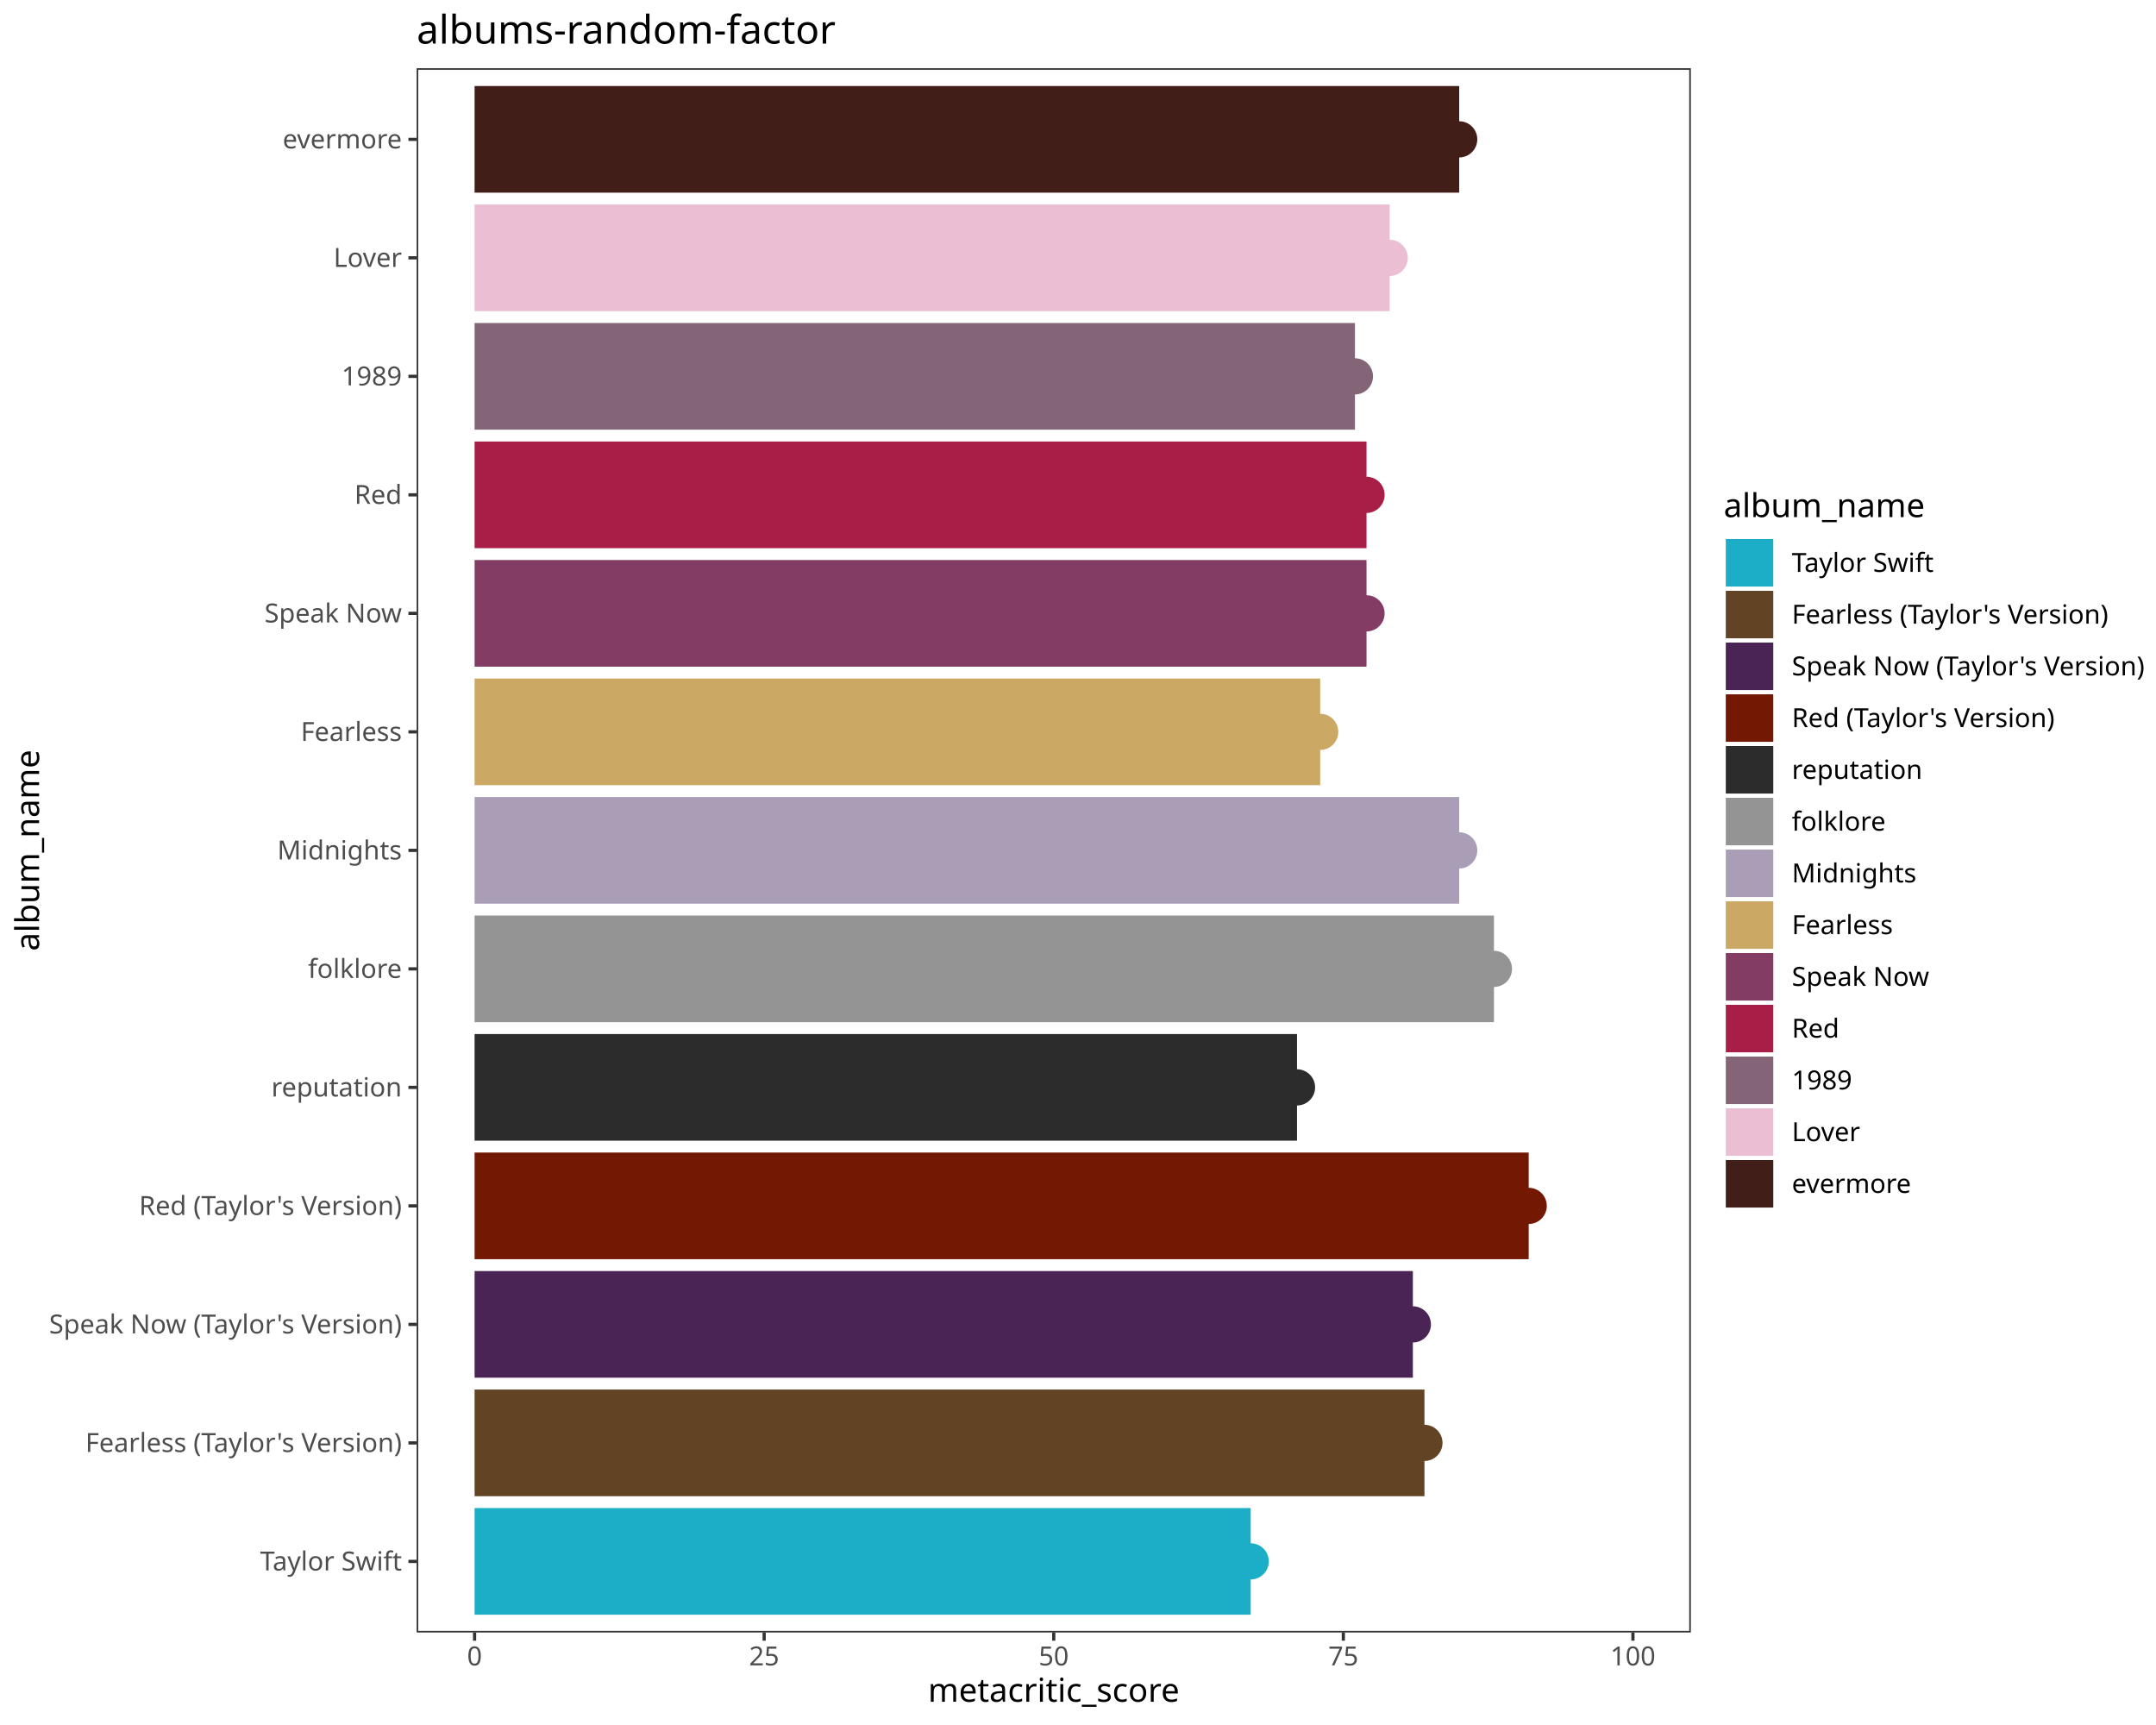
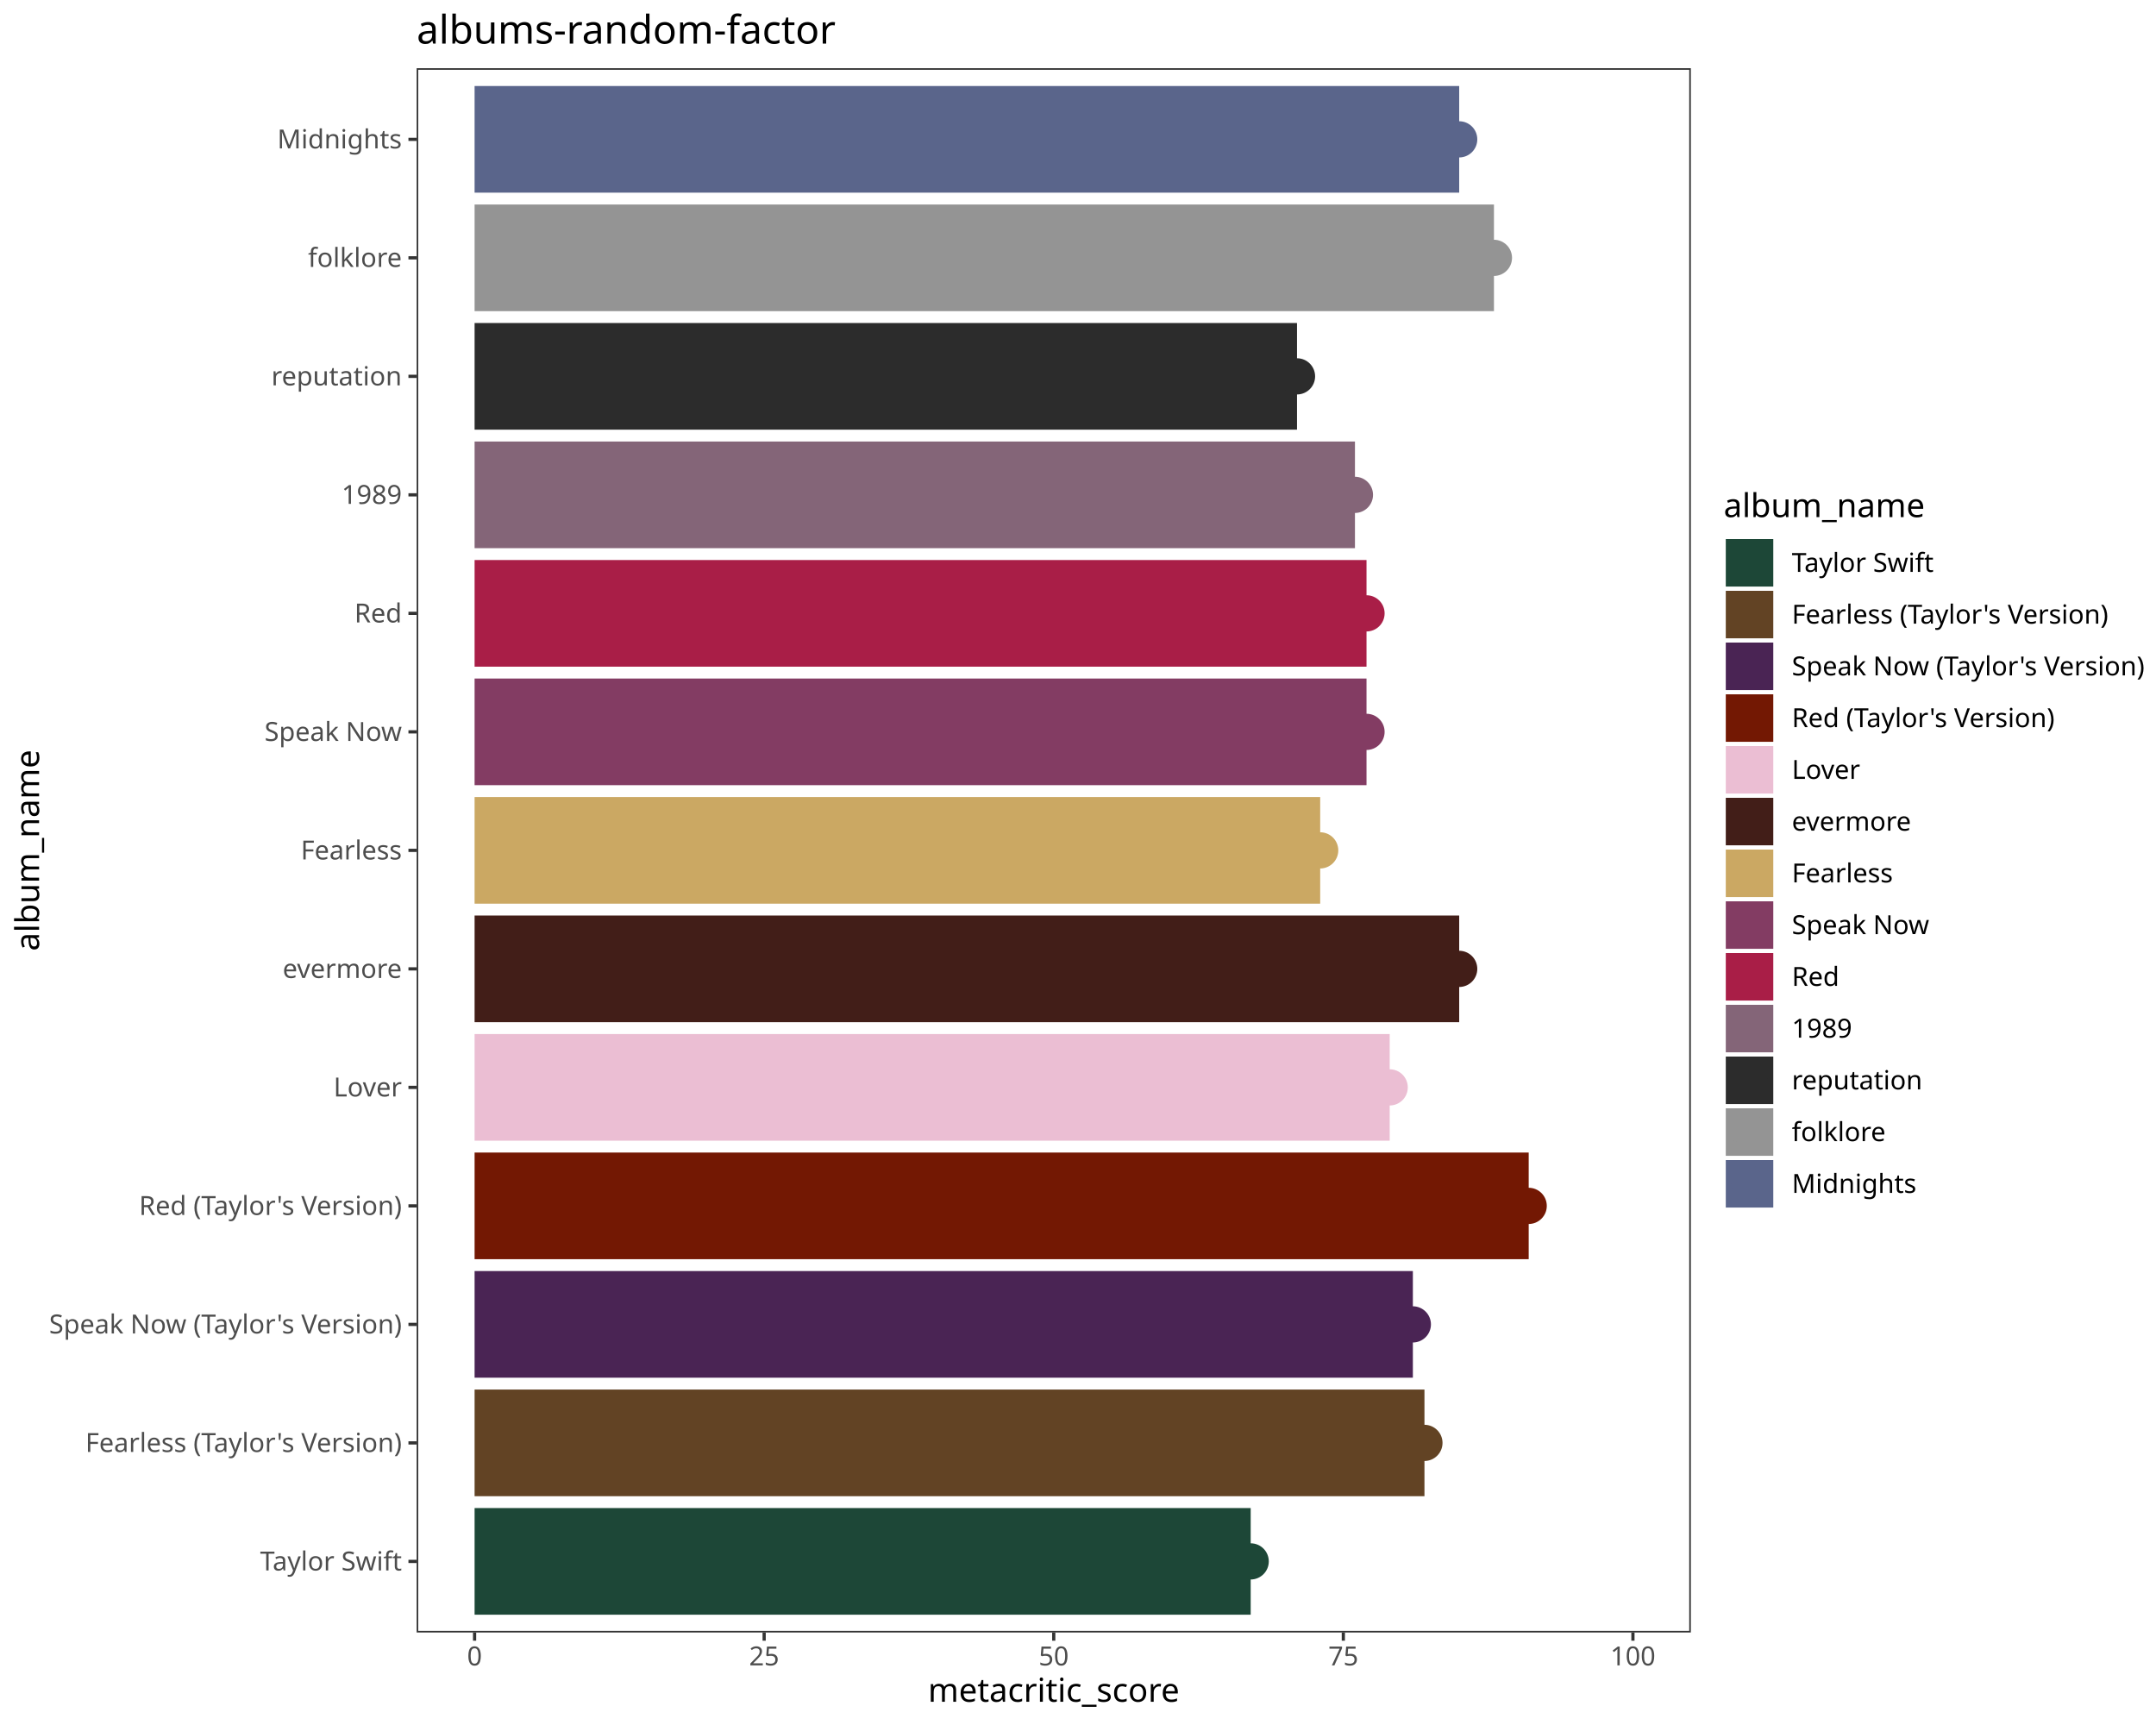
<svg xmlns="http://www.w3.org/2000/svg" class="svglite" data-engine-version="2.0" width="720.00pt" height="576.00pt" viewBox="0 0 720.00 576.00">
  <defs>
    <style type="text/css">
    .svglite line, .svglite polyline, .svglite polygon, .svglite path, .svglite rect, .svglite circle {
      fill: none;
      stroke: #000000;
      stroke-linecap: round;
      stroke-linejoin: round;
      stroke-miterlimit: 10.00;
    }
  </style>
  </defs>
  <rect width="100%" height="100%" style="stroke: none; fill: #FFFFFF;" />
  <defs>
    <clipPath id="cpMC4wMHw3MjAuMDB8MC4wMHw1NzYuMDA=">
      <rect x="0.00" y="0.00" width="720.00" height="576.00" />
    </clipPath>
  </defs>
  <g clip-path="url(#cpMC4wMHw3MjAuMDB8MC4wMHw1NzYuMDA=)">
    <rect x="0.00" y="0.00" width="720.00" height="576.00" style="stroke-width: 1.07; stroke: #FFFFFF; fill: #FFFFFF;" />
  </g>
  <defs>
    <clipPath id="cpMTM5LjE0fDU2NC42NnwyMi43OHw1NDUuMTE=">
      <rect x="139.14" y="22.78" width="425.52" height="522.33" />
    </clipPath>
  </defs>
  <g clip-path="url(#cpMTM5LjE0fDU2NC42NnwyMi43OHw1NDUuMTE=)">
    <rect x="139.14" y="22.78" width="425.52" height="522.33" style="stroke-width: 1.07; stroke: none; fill: #FFFFFF;" />
-     <rect x="158.49" y="503.56" width="259.18" height="35.61" style="stroke-width: 1.07; stroke: none; stroke-linecap: butt; stroke-linejoin: miter; fill: #1BAEC6;" />
-     <rect x="158.49" y="226.57" width="282.39" height="35.61" style="stroke-width: 1.07; stroke: none; stroke-linecap: butt; stroke-linejoin: miter; fill: #CBA863;" />
-     <rect x="158.49" y="187.00" width="297.86" height="35.61" style="stroke-width: 1.07; stroke: none; stroke-linecap: butt; stroke-linejoin: miter; fill: #833C63;" />
-     <rect x="158.49" y="147.43" width="297.86" height="35.61" style="stroke-width: 1.07; stroke: none; stroke-linecap: butt; stroke-linejoin: miter; fill: #A91E47;" />
-     <rect x="158.49" y="107.86" width="294.00" height="35.61" style="stroke-width: 1.07; stroke: none; stroke-linecap: butt; stroke-linejoin: miter; fill: #846578;" />
-     <rect x="158.49" y="345.28" width="274.65" height="35.61" style="stroke-width: 1.07; stroke: none; stroke-linecap: butt; stroke-linejoin: miter; fill: #2C2C2C;" />
-     <rect x="158.49" y="68.29" width="305.60" height="35.61" style="stroke-width: 1.07; stroke: none; stroke-linecap: butt; stroke-linejoin: miter; fill: #EBBED3;" />
-     <rect x="158.49" y="305.71" width="340.42" height="35.61" style="stroke-width: 1.07; stroke: none; stroke-linecap: butt; stroke-linejoin: miter; fill: #949494;" />
-     <rect x="158.49" y="28.72" width="328.81" height="35.61" style="stroke-width: 1.07; stroke: none; stroke-linecap: butt; stroke-linejoin: miter; fill: #421E18;" />
+     <rect x="158.49" y="503.56" width="259.18" height="35.61" style="stroke-width: 1.07; stroke: none; stroke-linecap: butt; stroke-linejoin: miter; fill: #1D4737;" />
+     <rect x="158.49" y="266.14" width="282.39" height="35.61" style="stroke-width: 1.07; stroke: none; stroke-linecap: butt; stroke-linejoin: miter; fill: #CBA863;" />
+     <rect x="158.49" y="226.57" width="297.86" height="35.61" style="stroke-width: 1.07; stroke: none; stroke-linecap: butt; stroke-linejoin: miter; fill: #833C63;" />
+     <rect x="158.49" y="187.00" width="297.86" height="35.61" style="stroke-width: 1.07; stroke: none; stroke-linecap: butt; stroke-linejoin: miter; fill: #A91E47;" />
+     <rect x="158.49" y="147.43" width="294.00" height="35.61" style="stroke-width: 1.07; stroke: none; stroke-linecap: butt; stroke-linejoin: miter; fill: #846578;" />
+     <rect x="158.49" y="107.86" width="274.65" height="35.61" style="stroke-width: 1.07; stroke: none; stroke-linecap: butt; stroke-linejoin: miter; fill: #2C2C2C;" />
+     <rect x="158.49" y="345.28" width="305.60" height="35.61" style="stroke-width: 1.07; stroke: none; stroke-linecap: butt; stroke-linejoin: miter; fill: #EBBED3;" />
+     <rect x="158.49" y="68.29" width="340.42" height="35.61" style="stroke-width: 1.07; stroke: none; stroke-linecap: butt; stroke-linejoin: miter; fill: #949494;" />
+     <rect x="158.49" y="305.71" width="328.81" height="35.61" style="stroke-width: 1.07; stroke: none; stroke-linecap: butt; stroke-linejoin: miter; fill: #421E18;" />
    <rect x="158.49" y="463.99" width="317.21" height="35.61" style="stroke-width: 1.07; stroke: none; stroke-linecap: butt; stroke-linejoin: miter; fill: #624324;" />
    <rect x="158.49" y="384.85" width="352.02" height="35.61" style="stroke-width: 1.07; stroke: none; stroke-linecap: butt; stroke-linejoin: miter; fill: #731803;" />
-     <rect x="158.49" y="266.14" width="328.81" height="35.61" style="stroke-width: 1.07; stroke: none; stroke-linecap: butt; stroke-linejoin: miter; fill: #AA9EB6;" />
+     <rect x="158.49" y="28.72" width="328.81" height="35.61" style="stroke-width: 1.07; stroke: none; stroke-linecap: butt; stroke-linejoin: miter; fill: #5A658B;" />
    <rect x="158.49" y="424.42" width="313.34" height="35.61" style="stroke-width: 1.07; stroke: none; stroke-linecap: butt; stroke-linejoin: miter; fill: #4A2454;" />
-     <circle cx="417.67" cy="521.37" r="5.69" style="stroke-width: 0.71; stroke: #1BAEC6; fill: #1BAEC6;" />
-     <circle cx="440.88" cy="244.38" r="5.69" style="stroke-width: 0.71; stroke: #CBA863; fill: #CBA863;" />
-     <circle cx="456.35" cy="204.81" r="5.69" style="stroke-width: 0.71; stroke: #833C63; fill: #833C63;" />
-     <circle cx="456.35" cy="165.24" r="5.69" style="stroke-width: 0.71; stroke: #A91E47; fill: #A91E47;" />
-     <circle cx="452.48" cy="125.67" r="5.69" style="stroke-width: 0.71; stroke: #846578; fill: #846578;" />
-     <circle cx="433.14" cy="363.09" r="5.69" style="stroke-width: 0.71; stroke: #2C2C2C; fill: #2C2C2C;" />
-     <circle cx="464.09" cy="86.10" r="5.69" style="stroke-width: 0.71; stroke: #EBBED3; fill: #EBBED3;" />
-     <circle cx="498.90" cy="323.52" r="5.69" style="stroke-width: 0.71; stroke: #949494; fill: #949494;" />
-     <circle cx="487.30" cy="46.53" r="5.69" style="stroke-width: 0.71; stroke: #421E18; fill: #421E18;" />
+     <circle cx="417.67" cy="521.37" r="5.69" style="stroke-width: 0.71; stroke: #1D4737; fill: #1D4737;" />
+     <circle cx="440.88" cy="283.95" r="5.69" style="stroke-width: 0.71; stroke: #CBA863; fill: #CBA863;" />
+     <circle cx="456.35" cy="244.38" r="5.69" style="stroke-width: 0.71; stroke: #833C63; fill: #833C63;" />
+     <circle cx="456.35" cy="204.81" r="5.69" style="stroke-width: 0.71; stroke: #A91E47; fill: #A91E47;" />
+     <circle cx="452.48" cy="165.24" r="5.69" style="stroke-width: 0.71; stroke: #846578; fill: #846578;" />
+     <circle cx="433.14" cy="125.67" r="5.69" style="stroke-width: 0.71; stroke: #2C2C2C; fill: #2C2C2C;" />
+     <circle cx="464.09" cy="363.09" r="5.69" style="stroke-width: 0.71; stroke: #EBBED3; fill: #EBBED3;" />
+     <circle cx="498.90" cy="86.10" r="5.69" style="stroke-width: 0.71; stroke: #949494; fill: #949494;" />
+     <circle cx="487.30" cy="323.52" r="5.69" style="stroke-width: 0.71; stroke: #421E18; fill: #421E18;" />
    <circle cx="475.69" cy="481.80" r="5.69" style="stroke-width: 0.71; stroke: #624324; fill: #624324;" />
    <circle cx="510.51" cy="402.66" r="5.69" style="stroke-width: 0.71; stroke: #731803; fill: #731803;" />
-     <circle cx="487.30" cy="283.95" r="5.69" style="stroke-width: 0.71; stroke: #AA9EB6; fill: #AA9EB6;" />
+     <circle cx="487.30" cy="46.53" r="5.69" style="stroke-width: 0.71; stroke: #5A658B; fill: #5A658B;" />
    <circle cx="471.82" cy="442.23" r="5.69" style="stroke-width: 0.71; stroke: #4A2454; fill: #4A2454;" />
    <rect x="139.14" y="22.78" width="425.52" height="522.33" style="stroke-width: 1.07; stroke: #333333;" />
  </g>
  <g clip-path="url(#cpMC4wMHw3MjAuMDB8MC4wMHw1NzYuMDA=)">
    <text x="134.21" y="524.40" text-anchor="end" style="font-size: 8.80px; fill: #4D4D4D; font-family: sans;" textLength="45.97px" lengthAdjust="spacingAndGlyphs">Taylor Swift</text>
    <text x="134.21" y="484.83" text-anchor="end" style="font-size: 8.80px; fill: #4D4D4D; font-family: sans;" textLength="104.88px" lengthAdjust="spacingAndGlyphs">Fearless (Taylor's Version)</text>
    <text x="134.21" y="445.26" text-anchor="end" style="font-size: 8.80px; fill: #4D4D4D; font-family: sans;" textLength="116.14px" lengthAdjust="spacingAndGlyphs">Speak Now (Taylor's Version)</text>
    <text x="134.21" y="405.69" text-anchor="end" style="font-size: 8.80px; fill: #4D4D4D; font-family: sans;" textLength="87.27px" lengthAdjust="spacingAndGlyphs">Red (Taylor's Version)</text>
-     <text x="134.21" y="366.12" text-anchor="end" style="font-size: 8.80px; fill: #4D4D4D; font-family: sans;" textLength="39.14px" lengthAdjust="spacingAndGlyphs">reputation</text>
-     <text x="134.21" y="326.55" text-anchor="end" style="font-size: 8.80px; fill: #4D4D4D; font-family: sans;" textLength="28.37px" lengthAdjust="spacingAndGlyphs">folklore</text>
-     <text x="134.21" y="286.98" text-anchor="end" style="font-size: 8.80px; fill: #4D4D4D; font-family: sans;" textLength="37.67px" lengthAdjust="spacingAndGlyphs">Midnights</text>
-     <text x="134.21" y="247.41" text-anchor="end" style="font-size: 8.80px; fill: #4D4D4D; font-family: sans;" textLength="33.75px" lengthAdjust="spacingAndGlyphs">Fearless</text>
-     <text x="134.21" y="207.84" text-anchor="end" style="font-size: 8.80px; fill: #4D4D4D; font-family: sans;" textLength="45.01px" lengthAdjust="spacingAndGlyphs">Speak Now</text>
-     <text x="134.21" y="168.26" text-anchor="end" style="font-size: 8.80px; fill: #4D4D4D; font-family: sans;" textLength="16.15px" lengthAdjust="spacingAndGlyphs">Red</text>
-     <text x="134.21" y="128.69" text-anchor="end" style="font-size: 8.80px; fill: #4D4D4D; font-family: sans;" textLength="19.58px" lengthAdjust="spacingAndGlyphs">1989</text>
-     <text x="134.21" y="89.12" text-anchor="end" style="font-size: 8.80px; fill: #4D4D4D; font-family: sans;" textLength="22.02px" lengthAdjust="spacingAndGlyphs">Lover</text>
-     <text x="134.21" y="49.55" text-anchor="end" style="font-size: 8.80px; fill: #4D4D4D; font-family: sans;" textLength="37.18px" lengthAdjust="spacingAndGlyphs">evermore</text>
+     <text x="134.21" y="366.12" text-anchor="end" style="font-size: 8.80px; fill: #4D4D4D; font-family: sans;" textLength="22.02px" lengthAdjust="spacingAndGlyphs">Lover</text>
+     <text x="134.21" y="326.55" text-anchor="end" style="font-size: 8.80px; fill: #4D4D4D; font-family: sans;" textLength="37.18px" lengthAdjust="spacingAndGlyphs">evermore</text>
+     <text x="134.21" y="286.98" text-anchor="end" style="font-size: 8.80px; fill: #4D4D4D; font-family: sans;" textLength="33.75px" lengthAdjust="spacingAndGlyphs">Fearless</text>
+     <text x="134.21" y="247.41" text-anchor="end" style="font-size: 8.80px; fill: #4D4D4D; font-family: sans;" textLength="45.01px" lengthAdjust="spacingAndGlyphs">Speak Now</text>
+     <text x="134.21" y="207.84" text-anchor="end" style="font-size: 8.80px; fill: #4D4D4D; font-family: sans;" textLength="16.15px" lengthAdjust="spacingAndGlyphs">Red</text>
+     <text x="134.21" y="168.26" text-anchor="end" style="font-size: 8.80px; fill: #4D4D4D; font-family: sans;" textLength="19.58px" lengthAdjust="spacingAndGlyphs">1989</text>
+     <text x="134.21" y="128.69" text-anchor="end" style="font-size: 8.80px; fill: #4D4D4D; font-family: sans;" textLength="39.14px" lengthAdjust="spacingAndGlyphs">reputation</text>
+     <text x="134.21" y="89.12" text-anchor="end" style="font-size: 8.80px; fill: #4D4D4D; font-family: sans;" textLength="28.37px" lengthAdjust="spacingAndGlyphs">folklore</text>
+     <text x="134.21" y="49.55" text-anchor="end" style="font-size: 8.80px; fill: #4D4D4D; font-family: sans;" textLength="37.67px" lengthAdjust="spacingAndGlyphs">Midnights</text>
    <polyline points="136.40,521.37 139.14,521.37 " style="stroke-width: 1.07; stroke: #333333; stroke-linecap: butt;" />
    <polyline points="136.40,481.80 139.14,481.80 " style="stroke-width: 1.07; stroke: #333333; stroke-linecap: butt;" />
    <polyline points="136.40,442.23 139.14,442.23 " style="stroke-width: 1.07; stroke: #333333; stroke-linecap: butt;" />
    <polyline points="136.40,402.66 139.14,402.66 " style="stroke-width: 1.07; stroke: #333333; stroke-linecap: butt;" />
    <polyline points="136.40,363.09 139.14,363.09 " style="stroke-width: 1.07; stroke: #333333; stroke-linecap: butt;" />
    <polyline points="136.40,323.52 139.14,323.52 " style="stroke-width: 1.07; stroke: #333333; stroke-linecap: butt;" />
    <polyline points="136.40,283.95 139.14,283.95 " style="stroke-width: 1.07; stroke: #333333; stroke-linecap: butt;" />
    <polyline points="136.40,244.38 139.14,244.38 " style="stroke-width: 1.07; stroke: #333333; stroke-linecap: butt;" />
    <polyline points="136.40,204.81 139.14,204.81 " style="stroke-width: 1.07; stroke: #333333; stroke-linecap: butt;" />
    <polyline points="136.40,165.24 139.14,165.24 " style="stroke-width: 1.07; stroke: #333333; stroke-linecap: butt;" />
    <polyline points="136.40,125.67 139.14,125.67 " style="stroke-width: 1.07; stroke: #333333; stroke-linecap: butt;" />
    <polyline points="136.40,86.10 139.14,86.10 " style="stroke-width: 1.07; stroke: #333333; stroke-linecap: butt;" />
    <polyline points="136.40,46.53 139.14,46.53 " style="stroke-width: 1.07; stroke: #333333; stroke-linecap: butt;" />
    <polyline points="158.49,547.85 158.49,545.11 " style="stroke-width: 1.07; stroke: #333333; stroke-linecap: butt;" />
    <polyline points="255.19,547.85 255.19,545.11 " style="stroke-width: 1.07; stroke: #333333; stroke-linecap: butt;" />
    <polyline points="351.90,547.85 351.90,545.11 " style="stroke-width: 1.07; stroke: #333333; stroke-linecap: butt;" />
    <polyline points="448.61,547.85 448.61,545.11 " style="stroke-width: 1.07; stroke: #333333; stroke-linecap: butt;" />
    <polyline points="545.32,547.85 545.32,545.11 " style="stroke-width: 1.07; stroke: #333333; stroke-linecap: butt;" />
    <text x="158.49" y="556.10" text-anchor="middle" style="font-size: 8.80px; fill: #4D4D4D; font-family: sans;" textLength="4.89px" lengthAdjust="spacingAndGlyphs">0</text>
    <text x="255.19" y="556.10" text-anchor="middle" style="font-size: 8.80px; fill: #4D4D4D; font-family: sans;" textLength="9.79px" lengthAdjust="spacingAndGlyphs">25</text>
    <text x="351.90" y="556.10" text-anchor="middle" style="font-size: 8.80px; fill: #4D4D4D; font-family: sans;" textLength="9.79px" lengthAdjust="spacingAndGlyphs">50</text>
    <text x="448.61" y="556.10" text-anchor="middle" style="font-size: 8.80px; fill: #4D4D4D; font-family: sans;" textLength="9.79px" lengthAdjust="spacingAndGlyphs">75</text>
    <text x="545.32" y="556.10" text-anchor="middle" style="font-size: 8.80px; fill: #4D4D4D; font-family: sans;" textLength="14.68px" lengthAdjust="spacingAndGlyphs">100</text>
    <text x="351.90" y="568.24" text-anchor="middle" style="font-size: 11.00px; font-family: sans;" textLength="80.10px" lengthAdjust="spacingAndGlyphs">metacritic_score</text>
    <text transform="translate(13.05,283.95) rotate(-90)" text-anchor="middle" style="font-size: 11.00px; font-family: sans;" textLength="63.60px" lengthAdjust="spacingAndGlyphs">album_name</text>
    <rect x="575.62" y="163.96" width="138.90" height="239.97" style="stroke-width: 1.07; stroke: none; fill: #FFFFFF;" />
    <text x="575.62" y="172.67" style="font-size: 11.00px; font-family: sans;" textLength="63.60px" lengthAdjust="spacingAndGlyphs">album_name</text>
    <rect x="575.62" y="179.29" width="17.28" height="17.28" style="stroke-width: 1.07; stroke: none; fill: #FFFFFF;" />
-     <rect x="576.33" y="180.00" width="15.86" height="15.86" style="stroke-width: 1.07; stroke: none; stroke-linecap: butt; stroke-linejoin: miter; fill: #1BAEC6;" />
-     <circle cx="584.26" cy="187.93" r="5.69" style="stroke-width: 0.71; stroke: #1BAEC6; fill: #1BAEC6;" />
+     <rect x="576.33" y="180.00" width="15.86" height="15.86" style="stroke-width: 1.07; stroke: none; stroke-linecap: butt; stroke-linejoin: miter; fill: #1D4737;" />
+     <circle cx="584.26" cy="187.93" r="5.69" style="stroke-width: 0.71; stroke: #1D4737; fill: #1D4737;" />
    <rect x="575.62" y="196.57" width="17.28" height="17.28" style="stroke-width: 1.07; stroke: none; fill: #FFFFFF;" />
    <rect x="576.33" y="197.28" width="15.86" height="15.86" style="stroke-width: 1.07; stroke: none; stroke-linecap: butt; stroke-linejoin: miter; fill: #624324;" />
    <circle cx="584.26" cy="205.21" r="5.69" style="stroke-width: 0.71; stroke: #624324; fill: #624324;" />
    <rect x="575.62" y="213.85" width="17.28" height="17.28" style="stroke-width: 1.07; stroke: none; fill: #FFFFFF;" />
    <rect x="576.33" y="214.56" width="15.86" height="15.86" style="stroke-width: 1.07; stroke: none; stroke-linecap: butt; stroke-linejoin: miter; fill: #4A2454;" />
    <circle cx="584.26" cy="222.49" r="5.69" style="stroke-width: 0.71; stroke: #4A2454; fill: #4A2454;" />
    <rect x="575.62" y="231.13" width="17.28" height="17.28" style="stroke-width: 1.07; stroke: none; fill: #FFFFFF;" />
    <rect x="576.33" y="231.84" width="15.86" height="15.86" style="stroke-width: 1.07; stroke: none; stroke-linecap: butt; stroke-linejoin: miter; fill: #731803;" />
    <circle cx="584.26" cy="239.77" r="5.69" style="stroke-width: 0.71; stroke: #731803; fill: #731803;" />
    <rect x="575.62" y="248.41" width="17.28" height="17.28" style="stroke-width: 1.07; stroke: none; fill: #FFFFFF;" />
-     <rect x="576.33" y="249.12" width="15.86" height="15.86" style="stroke-width: 1.07; stroke: none; stroke-linecap: butt; stroke-linejoin: miter; fill: #2C2C2C;" />
-     <circle cx="584.26" cy="257.05" r="5.69" style="stroke-width: 0.71; stroke: #2C2C2C; fill: #2C2C2C;" />
+     <rect x="576.33" y="249.12" width="15.86" height="15.86" style="stroke-width: 1.07; stroke: none; stroke-linecap: butt; stroke-linejoin: miter; fill: #EBBED3;" />
+     <circle cx="584.26" cy="257.05" r="5.69" style="stroke-width: 0.71; stroke: #EBBED3; fill: #EBBED3;" />
    <rect x="575.62" y="265.69" width="17.28" height="17.28" style="stroke-width: 1.07; stroke: none; fill: #FFFFFF;" />
-     <rect x="576.33" y="266.40" width="15.86" height="15.86" style="stroke-width: 1.07; stroke: none; stroke-linecap: butt; stroke-linejoin: miter; fill: #949494;" />
-     <circle cx="584.26" cy="274.33" r="5.69" style="stroke-width: 0.71; stroke: #949494; fill: #949494;" />
+     <rect x="576.33" y="266.40" width="15.86" height="15.86" style="stroke-width: 1.07; stroke: none; stroke-linecap: butt; stroke-linejoin: miter; fill: #421E18;" />
+     <circle cx="584.26" cy="274.33" r="5.69" style="stroke-width: 0.71; stroke: #421E18; fill: #421E18;" />
    <rect x="575.62" y="282.97" width="17.28" height="17.28" style="stroke-width: 1.07; stroke: none; fill: #FFFFFF;" />
-     <rect x="576.33" y="283.68" width="15.86" height="15.86" style="stroke-width: 1.07; stroke: none; stroke-linecap: butt; stroke-linejoin: miter; fill: #AA9EB6;" />
-     <circle cx="584.26" cy="291.61" r="5.69" style="stroke-width: 0.71; stroke: #AA9EB6; fill: #AA9EB6;" />
+     <rect x="576.33" y="283.68" width="15.86" height="15.86" style="stroke-width: 1.07; stroke: none; stroke-linecap: butt; stroke-linejoin: miter; fill: #CBA863;" />
+     <circle cx="584.26" cy="291.61" r="5.69" style="stroke-width: 0.71; stroke: #CBA863; fill: #CBA863;" />
    <rect x="575.62" y="300.25" width="17.28" height="17.28" style="stroke-width: 1.07; stroke: none; fill: #FFFFFF;" />
-     <rect x="576.33" y="300.96" width="15.86" height="15.86" style="stroke-width: 1.07; stroke: none; stroke-linecap: butt; stroke-linejoin: miter; fill: #CBA863;" />
-     <circle cx="584.26" cy="308.89" r="5.69" style="stroke-width: 0.71; stroke: #CBA863; fill: #CBA863;" />
+     <rect x="576.33" y="300.96" width="15.86" height="15.86" style="stroke-width: 1.07; stroke: none; stroke-linecap: butt; stroke-linejoin: miter; fill: #833C63;" />
+     <circle cx="584.26" cy="308.89" r="5.69" style="stroke-width: 0.71; stroke: #833C63; fill: #833C63;" />
    <rect x="575.62" y="317.53" width="17.28" height="17.28" style="stroke-width: 1.07; stroke: none; fill: #FFFFFF;" />
-     <rect x="576.33" y="318.24" width="15.86" height="15.86" style="stroke-width: 1.07; stroke: none; stroke-linecap: butt; stroke-linejoin: miter; fill: #833C63;" />
-     <circle cx="584.26" cy="326.17" r="5.69" style="stroke-width: 0.71; stroke: #833C63; fill: #833C63;" />
+     <rect x="576.33" y="318.24" width="15.86" height="15.86" style="stroke-width: 1.07; stroke: none; stroke-linecap: butt; stroke-linejoin: miter; fill: #A91E47;" />
+     <circle cx="584.26" cy="326.17" r="5.69" style="stroke-width: 0.71; stroke: #A91E47; fill: #A91E47;" />
    <rect x="575.62" y="334.81" width="17.28" height="17.28" style="stroke-width: 1.07; stroke: none; fill: #FFFFFF;" />
-     <rect x="576.33" y="335.52" width="15.86" height="15.86" style="stroke-width: 1.07; stroke: none; stroke-linecap: butt; stroke-linejoin: miter; fill: #A91E47;" />
-     <circle cx="584.26" cy="343.45" r="5.69" style="stroke-width: 0.71; stroke: #A91E47; fill: #A91E47;" />
+     <rect x="576.33" y="335.52" width="15.86" height="15.86" style="stroke-width: 1.07; stroke: none; stroke-linecap: butt; stroke-linejoin: miter; fill: #846578;" />
+     <circle cx="584.26" cy="343.45" r="5.69" style="stroke-width: 0.71; stroke: #846578; fill: #846578;" />
    <rect x="575.62" y="352.09" width="17.28" height="17.28" style="stroke-width: 1.07; stroke: none; fill: #FFFFFF;" />
-     <rect x="576.33" y="352.80" width="15.86" height="15.86" style="stroke-width: 1.07; stroke: none; stroke-linecap: butt; stroke-linejoin: miter; fill: #846578;" />
-     <circle cx="584.26" cy="360.73" r="5.69" style="stroke-width: 0.71; stroke: #846578; fill: #846578;" />
+     <rect x="576.33" y="352.80" width="15.86" height="15.86" style="stroke-width: 1.07; stroke: none; stroke-linecap: butt; stroke-linejoin: miter; fill: #2C2C2C;" />
+     <circle cx="584.26" cy="360.73" r="5.69" style="stroke-width: 0.71; stroke: #2C2C2C; fill: #2C2C2C;" />
    <rect x="575.62" y="369.37" width="17.28" height="17.28" style="stroke-width: 1.07; stroke: none; fill: #FFFFFF;" />
-     <rect x="576.33" y="370.08" width="15.86" height="15.86" style="stroke-width: 1.07; stroke: none; stroke-linecap: butt; stroke-linejoin: miter; fill: #EBBED3;" />
-     <circle cx="584.26" cy="378.01" r="5.69" style="stroke-width: 0.71; stroke: #EBBED3; fill: #EBBED3;" />
+     <rect x="576.33" y="370.08" width="15.86" height="15.86" style="stroke-width: 1.07; stroke: none; stroke-linecap: butt; stroke-linejoin: miter; fill: #949494;" />
+     <circle cx="584.26" cy="378.01" r="5.69" style="stroke-width: 0.71; stroke: #949494; fill: #949494;" />
    <rect x="575.62" y="386.65" width="17.28" height="17.28" style="stroke-width: 1.07; stroke: none; fill: #FFFFFF;" />
-     <rect x="576.33" y="387.36" width="15.86" height="15.86" style="stroke-width: 1.07; stroke: none; stroke-linecap: butt; stroke-linejoin: miter; fill: #421E18;" />
-     <circle cx="584.26" cy="395.29" r="5.69" style="stroke-width: 0.71; stroke: #421E18; fill: #421E18;" />
+     <rect x="576.33" y="387.36" width="15.86" height="15.86" style="stroke-width: 1.07; stroke: none; stroke-linecap: butt; stroke-linejoin: miter; fill: #5A658B;" />
+     <circle cx="584.26" cy="395.29" r="5.69" style="stroke-width: 0.71; stroke: #5A658B; fill: #5A658B;" />
    <text x="598.38" y="190.96" style="font-size: 8.80px; font-family: sans;" textLength="45.97px" lengthAdjust="spacingAndGlyphs">Taylor Swift</text>
    <text x="598.38" y="208.24" style="font-size: 8.80px; font-family: sans;" textLength="104.88px" lengthAdjust="spacingAndGlyphs">Fearless (Taylor's Version)</text>
    <text x="598.38" y="225.52" style="font-size: 8.80px; font-family: sans;" textLength="116.14px" lengthAdjust="spacingAndGlyphs">Speak Now (Taylor's Version)</text>
    <text x="598.38" y="242.80" style="font-size: 8.80px; font-family: sans;" textLength="87.27px" lengthAdjust="spacingAndGlyphs">Red (Taylor's Version)</text>
-     <text x="598.38" y="260.08" style="font-size: 8.80px; font-family: sans;" textLength="39.14px" lengthAdjust="spacingAndGlyphs">reputation</text>
-     <text x="598.38" y="277.36" style="font-size: 8.80px; font-family: sans;" textLength="28.37px" lengthAdjust="spacingAndGlyphs">folklore</text>
-     <text x="598.38" y="294.64" style="font-size: 8.80px; font-family: sans;" textLength="37.67px" lengthAdjust="spacingAndGlyphs">Midnights</text>
-     <text x="598.38" y="311.92" style="font-size: 8.80px; font-family: sans;" textLength="33.75px" lengthAdjust="spacingAndGlyphs">Fearless</text>
-     <text x="598.38" y="329.20" style="font-size: 8.80px; font-family: sans;" textLength="45.01px" lengthAdjust="spacingAndGlyphs">Speak Now</text>
-     <text x="598.38" y="346.48" style="font-size: 8.80px; font-family: sans;" textLength="16.15px" lengthAdjust="spacingAndGlyphs">Red</text>
-     <text x="598.38" y="363.76" style="font-size: 8.80px; font-family: sans;" textLength="19.58px" lengthAdjust="spacingAndGlyphs">1989</text>
-     <text x="598.38" y="381.04" style="font-size: 8.80px; font-family: sans;" textLength="22.02px" lengthAdjust="spacingAndGlyphs">Lover</text>
-     <text x="598.38" y="398.32" style="font-size: 8.80px; font-family: sans;" textLength="37.18px" lengthAdjust="spacingAndGlyphs">evermore</text>
+     <text x="598.38" y="260.08" style="font-size: 8.80px; font-family: sans;" textLength="22.02px" lengthAdjust="spacingAndGlyphs">Lover</text>
+     <text x="598.38" y="277.36" style="font-size: 8.80px; font-family: sans;" textLength="37.18px" lengthAdjust="spacingAndGlyphs">evermore</text>
+     <text x="598.38" y="294.64" style="font-size: 8.80px; font-family: sans;" textLength="33.75px" lengthAdjust="spacingAndGlyphs">Fearless</text>
+     <text x="598.38" y="311.92" style="font-size: 8.80px; font-family: sans;" textLength="45.01px" lengthAdjust="spacingAndGlyphs">Speak Now</text>
+     <text x="598.38" y="329.20" style="font-size: 8.80px; font-family: sans;" textLength="16.15px" lengthAdjust="spacingAndGlyphs">Red</text>
+     <text x="598.38" y="346.48" style="font-size: 8.80px; font-family: sans;" textLength="19.58px" lengthAdjust="spacingAndGlyphs">1989</text>
+     <text x="598.38" y="363.76" style="font-size: 8.80px; font-family: sans;" textLength="39.14px" lengthAdjust="spacingAndGlyphs">reputation</text>
+     <text x="598.38" y="381.04" style="font-size: 8.80px; font-family: sans;" textLength="28.37px" lengthAdjust="spacingAndGlyphs">folklore</text>
+     <text x="598.38" y="398.32" style="font-size: 8.80px; font-family: sans;" textLength="37.67px" lengthAdjust="spacingAndGlyphs">Midnights</text>
    <text x="139.14" y="14.56" style="font-size: 13.20px; font-family: sans;" textLength="129.14px" lengthAdjust="spacingAndGlyphs">albums-random-factor</text>
  </g>
</svg>
